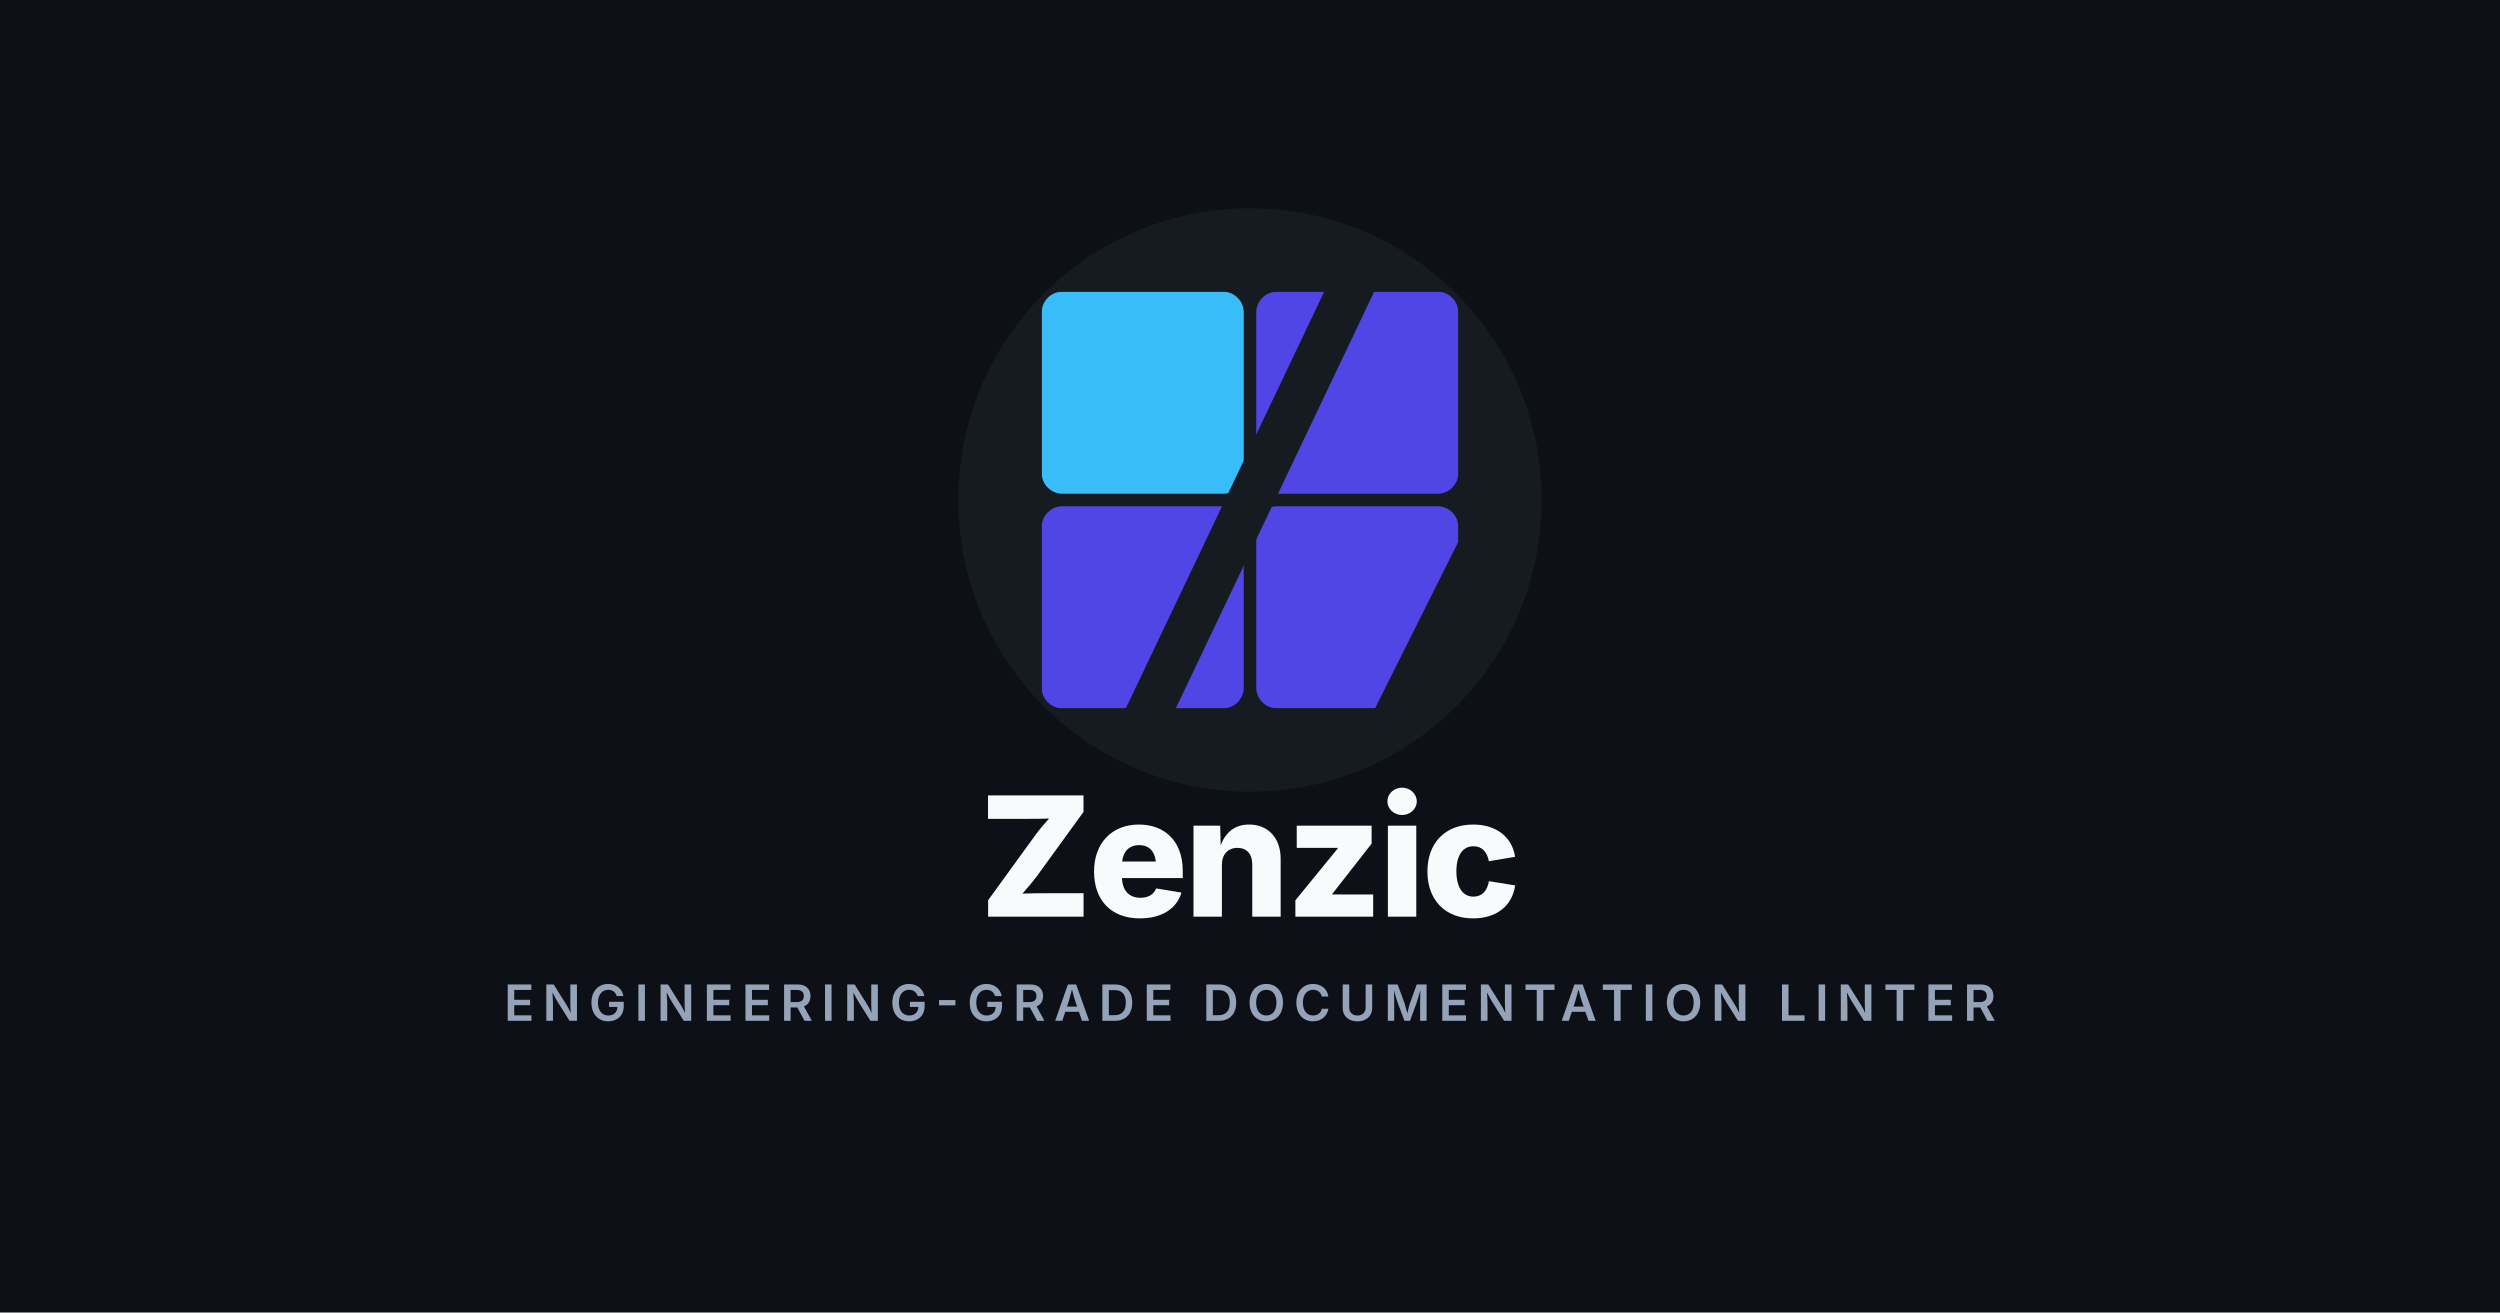
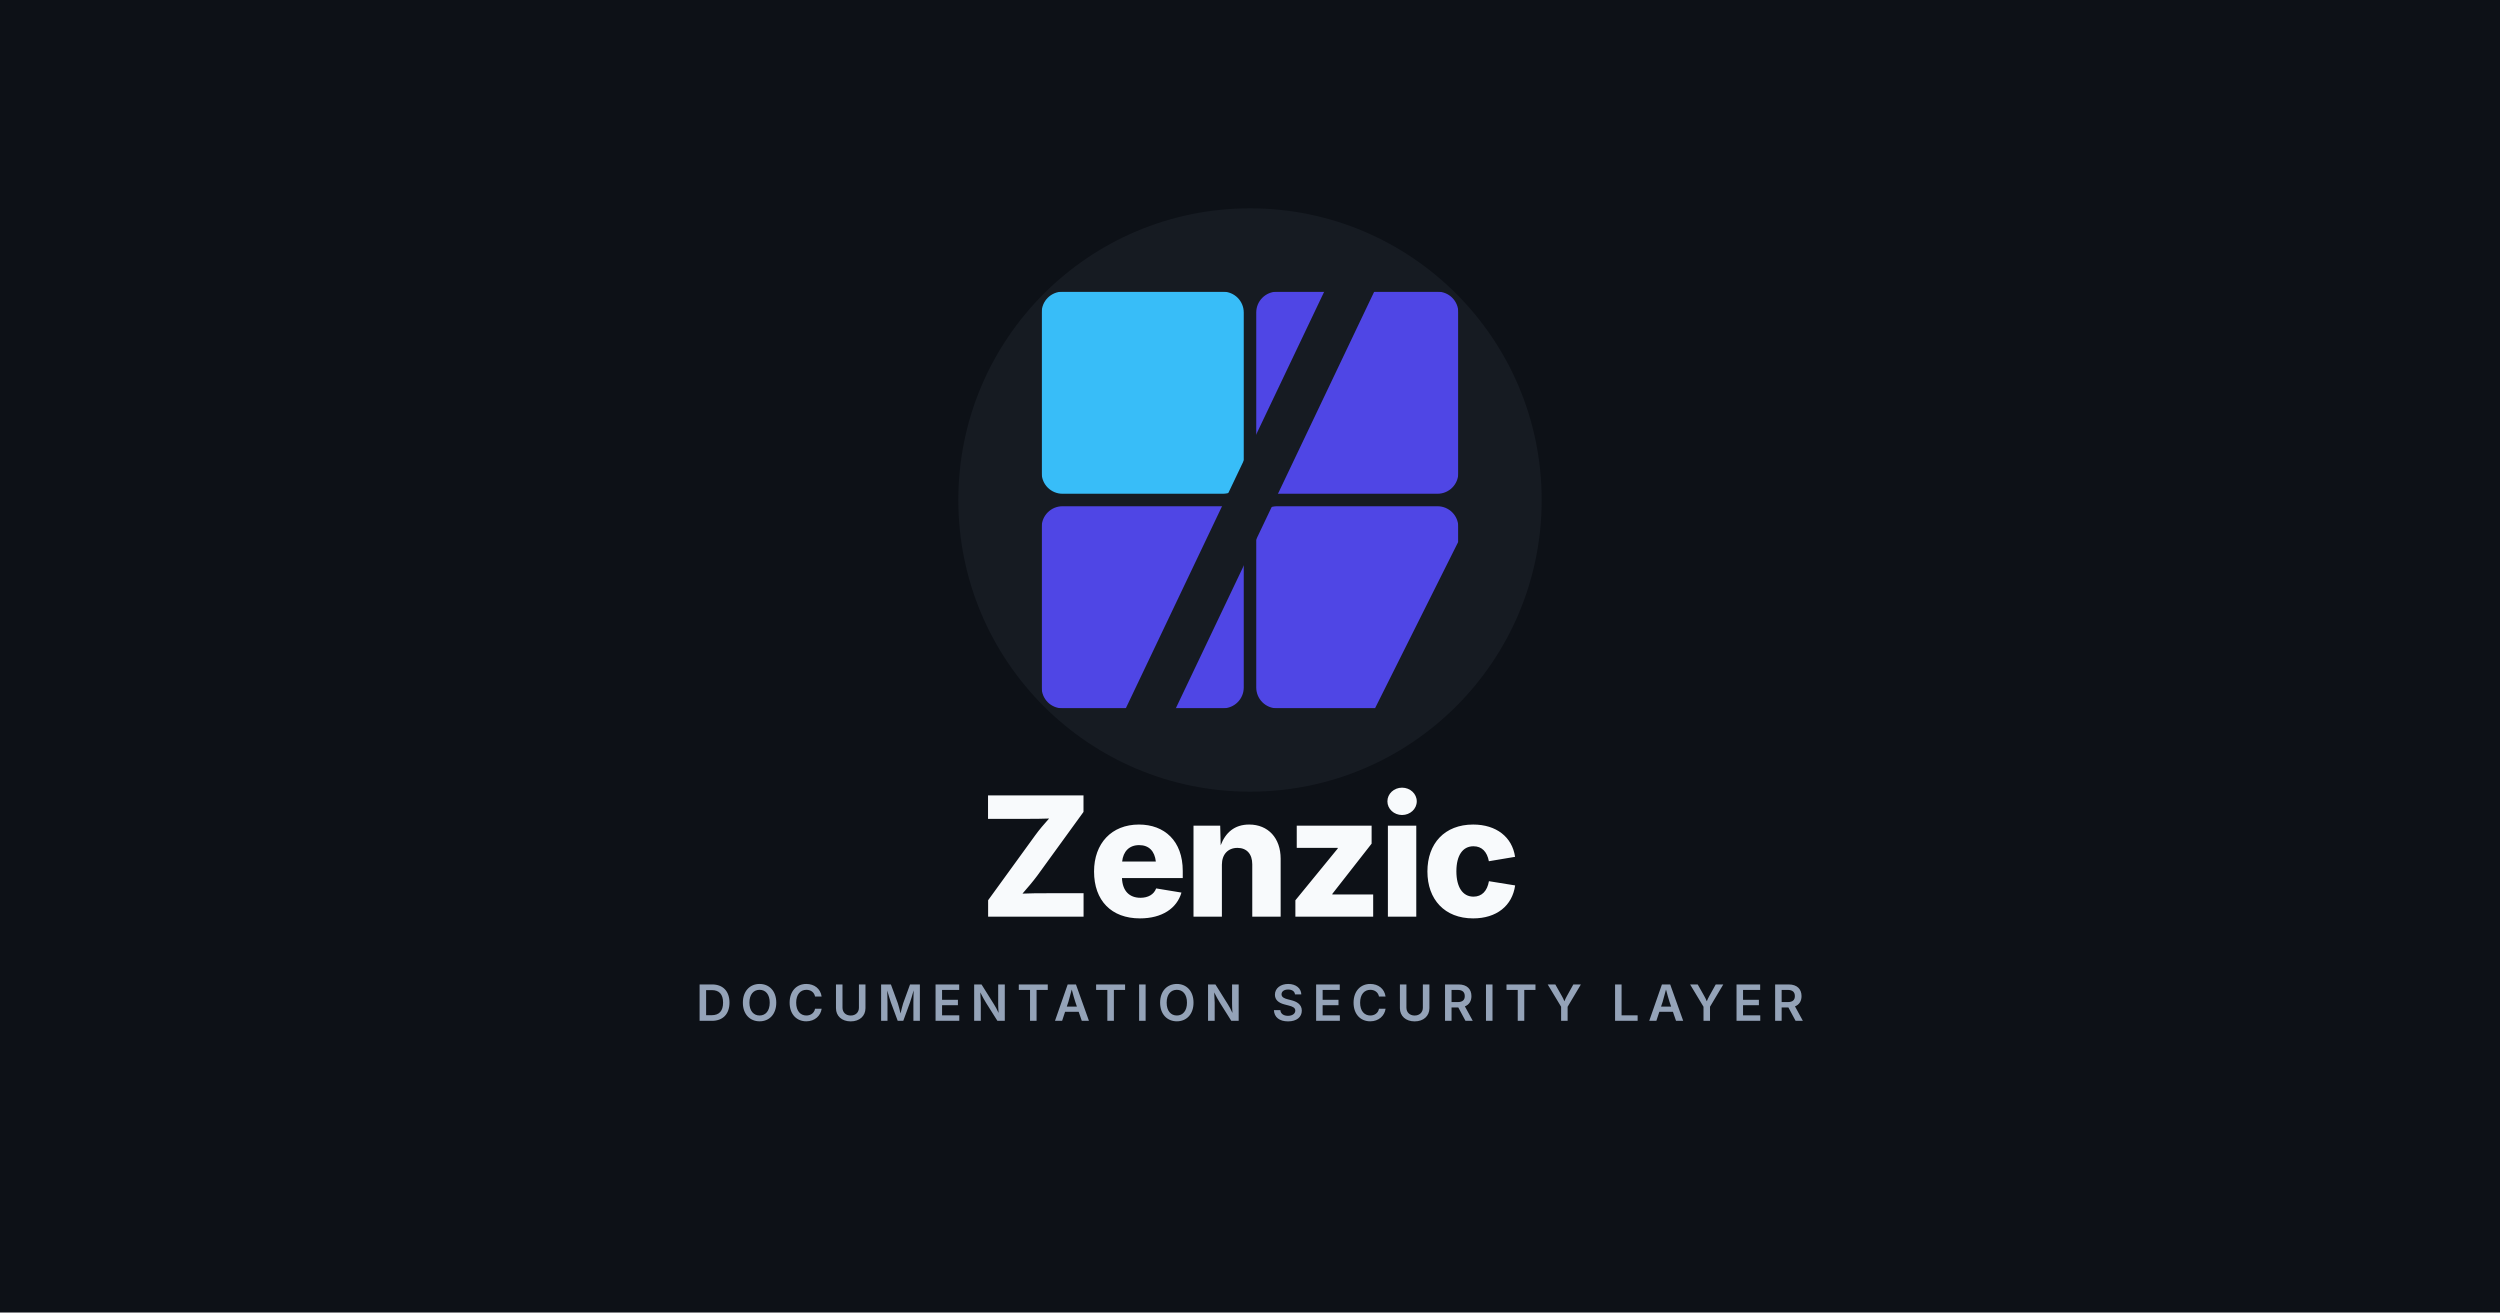
<svg xmlns="http://www.w3.org/2000/svg" viewBox="0 0 1200 630">
  <defs>
    <clipPath id="br-clip-og">
      <rect x="103" y="103" width="97" height="97" rx="10" />
    </clipPath>
    <mask id="slash-cut-og">
      <rect x="0" y="0" width="200" height="200" fill="white" />
      <polygon points="162,-5 138,-5 38,205 62,205" fill="black" />
    </mask>
  </defs>
  <rect x="0" y="0" width="1200" height="630" fill="#0d1117" />
  <circle cx="600" cy="240" r="140" fill="#161b22" />
  <g transform="translate(500, 140) scale(1)">
    <g mask="url(#slash-cut-og)">
      <rect x="0" y="0" width="97" height="97" rx="10" fill="#38bdf8" />
      <rect x="103" y="0" width="97" height="97" rx="10" fill="#4f46e5" />
      <rect x="0" y="103" width="97" height="97" rx="10" fill="#4f46e5" />
      <g clip-path="url(#br-clip-og)">
        <polygon points="103,103 200,103 200,120 160,200 103,200" fill="#4f46e5" />
      </g>
    </g>
  </g>
  <text x="600" y="440" font-family="system-ui, -apple-system, sans-serif" font-weight="800" font-size="80" fill="#f8fafc" text-anchor="middle" letter-spacing="-2">Zenzic</text>
-   <text x="600" y="490" font-family="system-ui, -apple-system, sans-serif" font-weight="600" font-size="24" fill="#94a3b8" text-anchor="middle" letter-spacing="4">ENGINEERING-GRADE DOCUMENTATION LINTER</text>
+   <text x="600" y="490" font-family="system-ui, -apple-system, sans-serif" font-weight="600" font-size="24" fill="#94a3b8" text-anchor="middle" letter-spacing="4">DOCUMENTATION SECURITY LAYER</text>
</svg>
